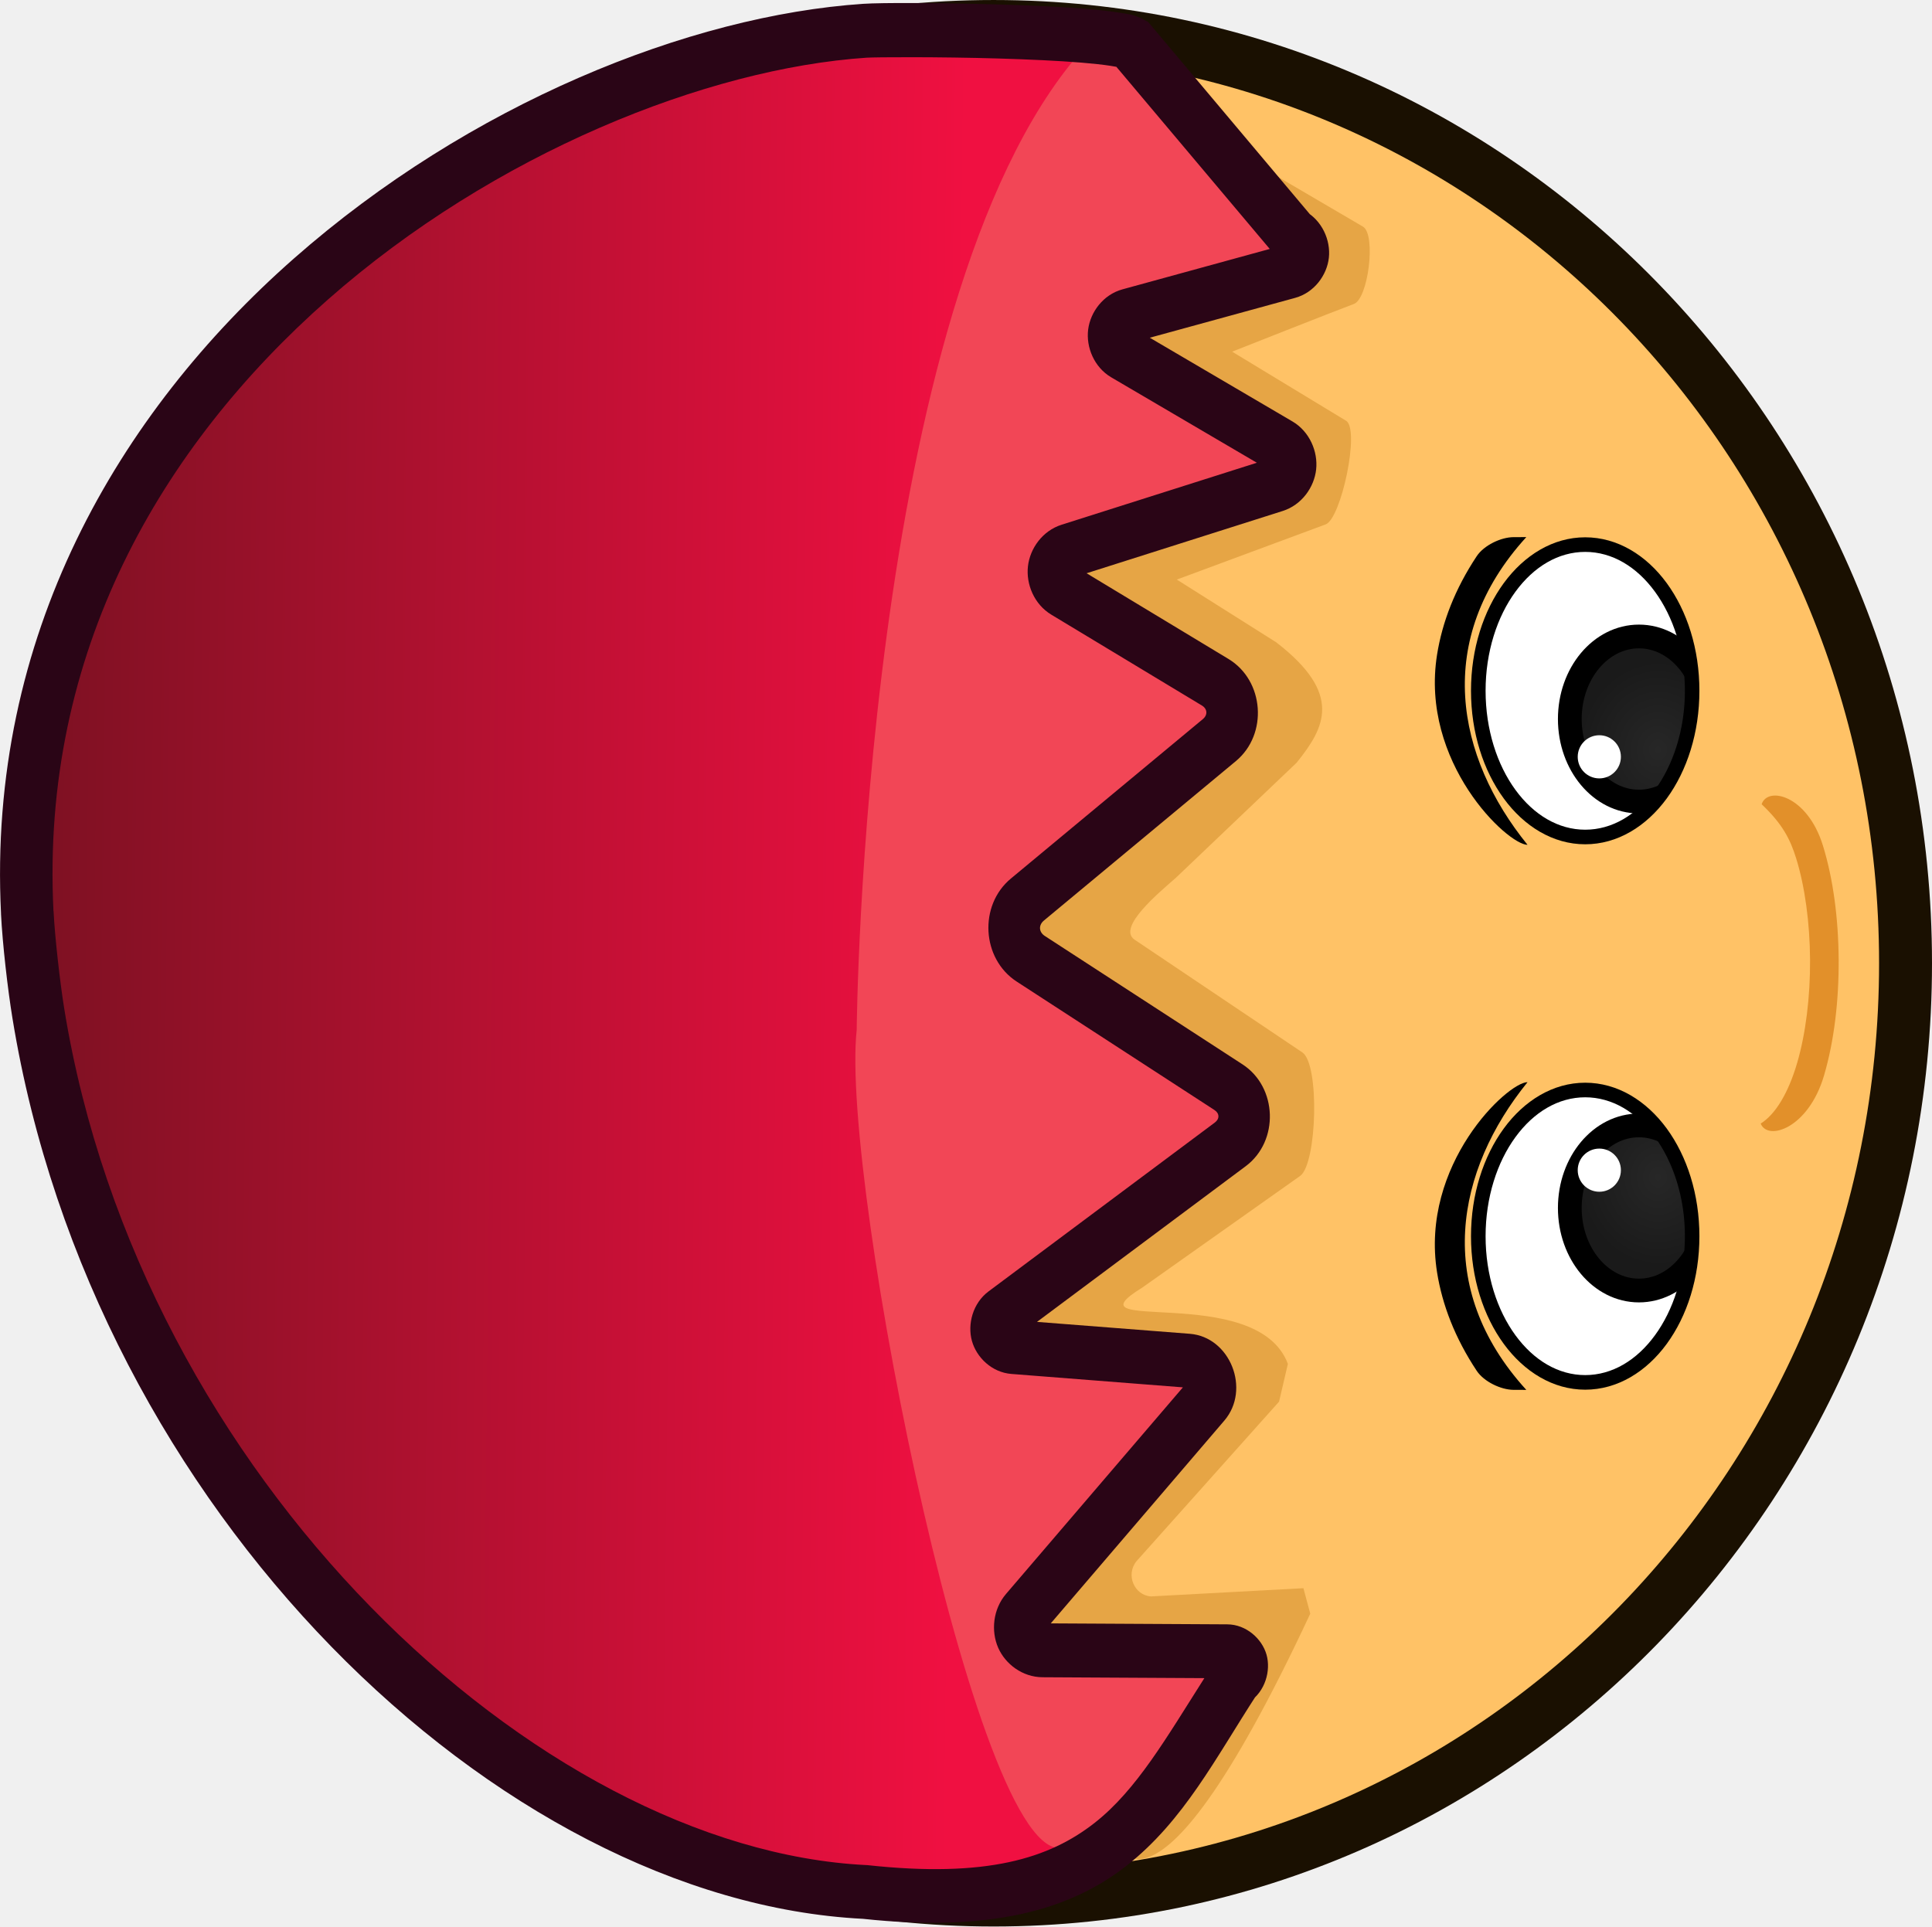
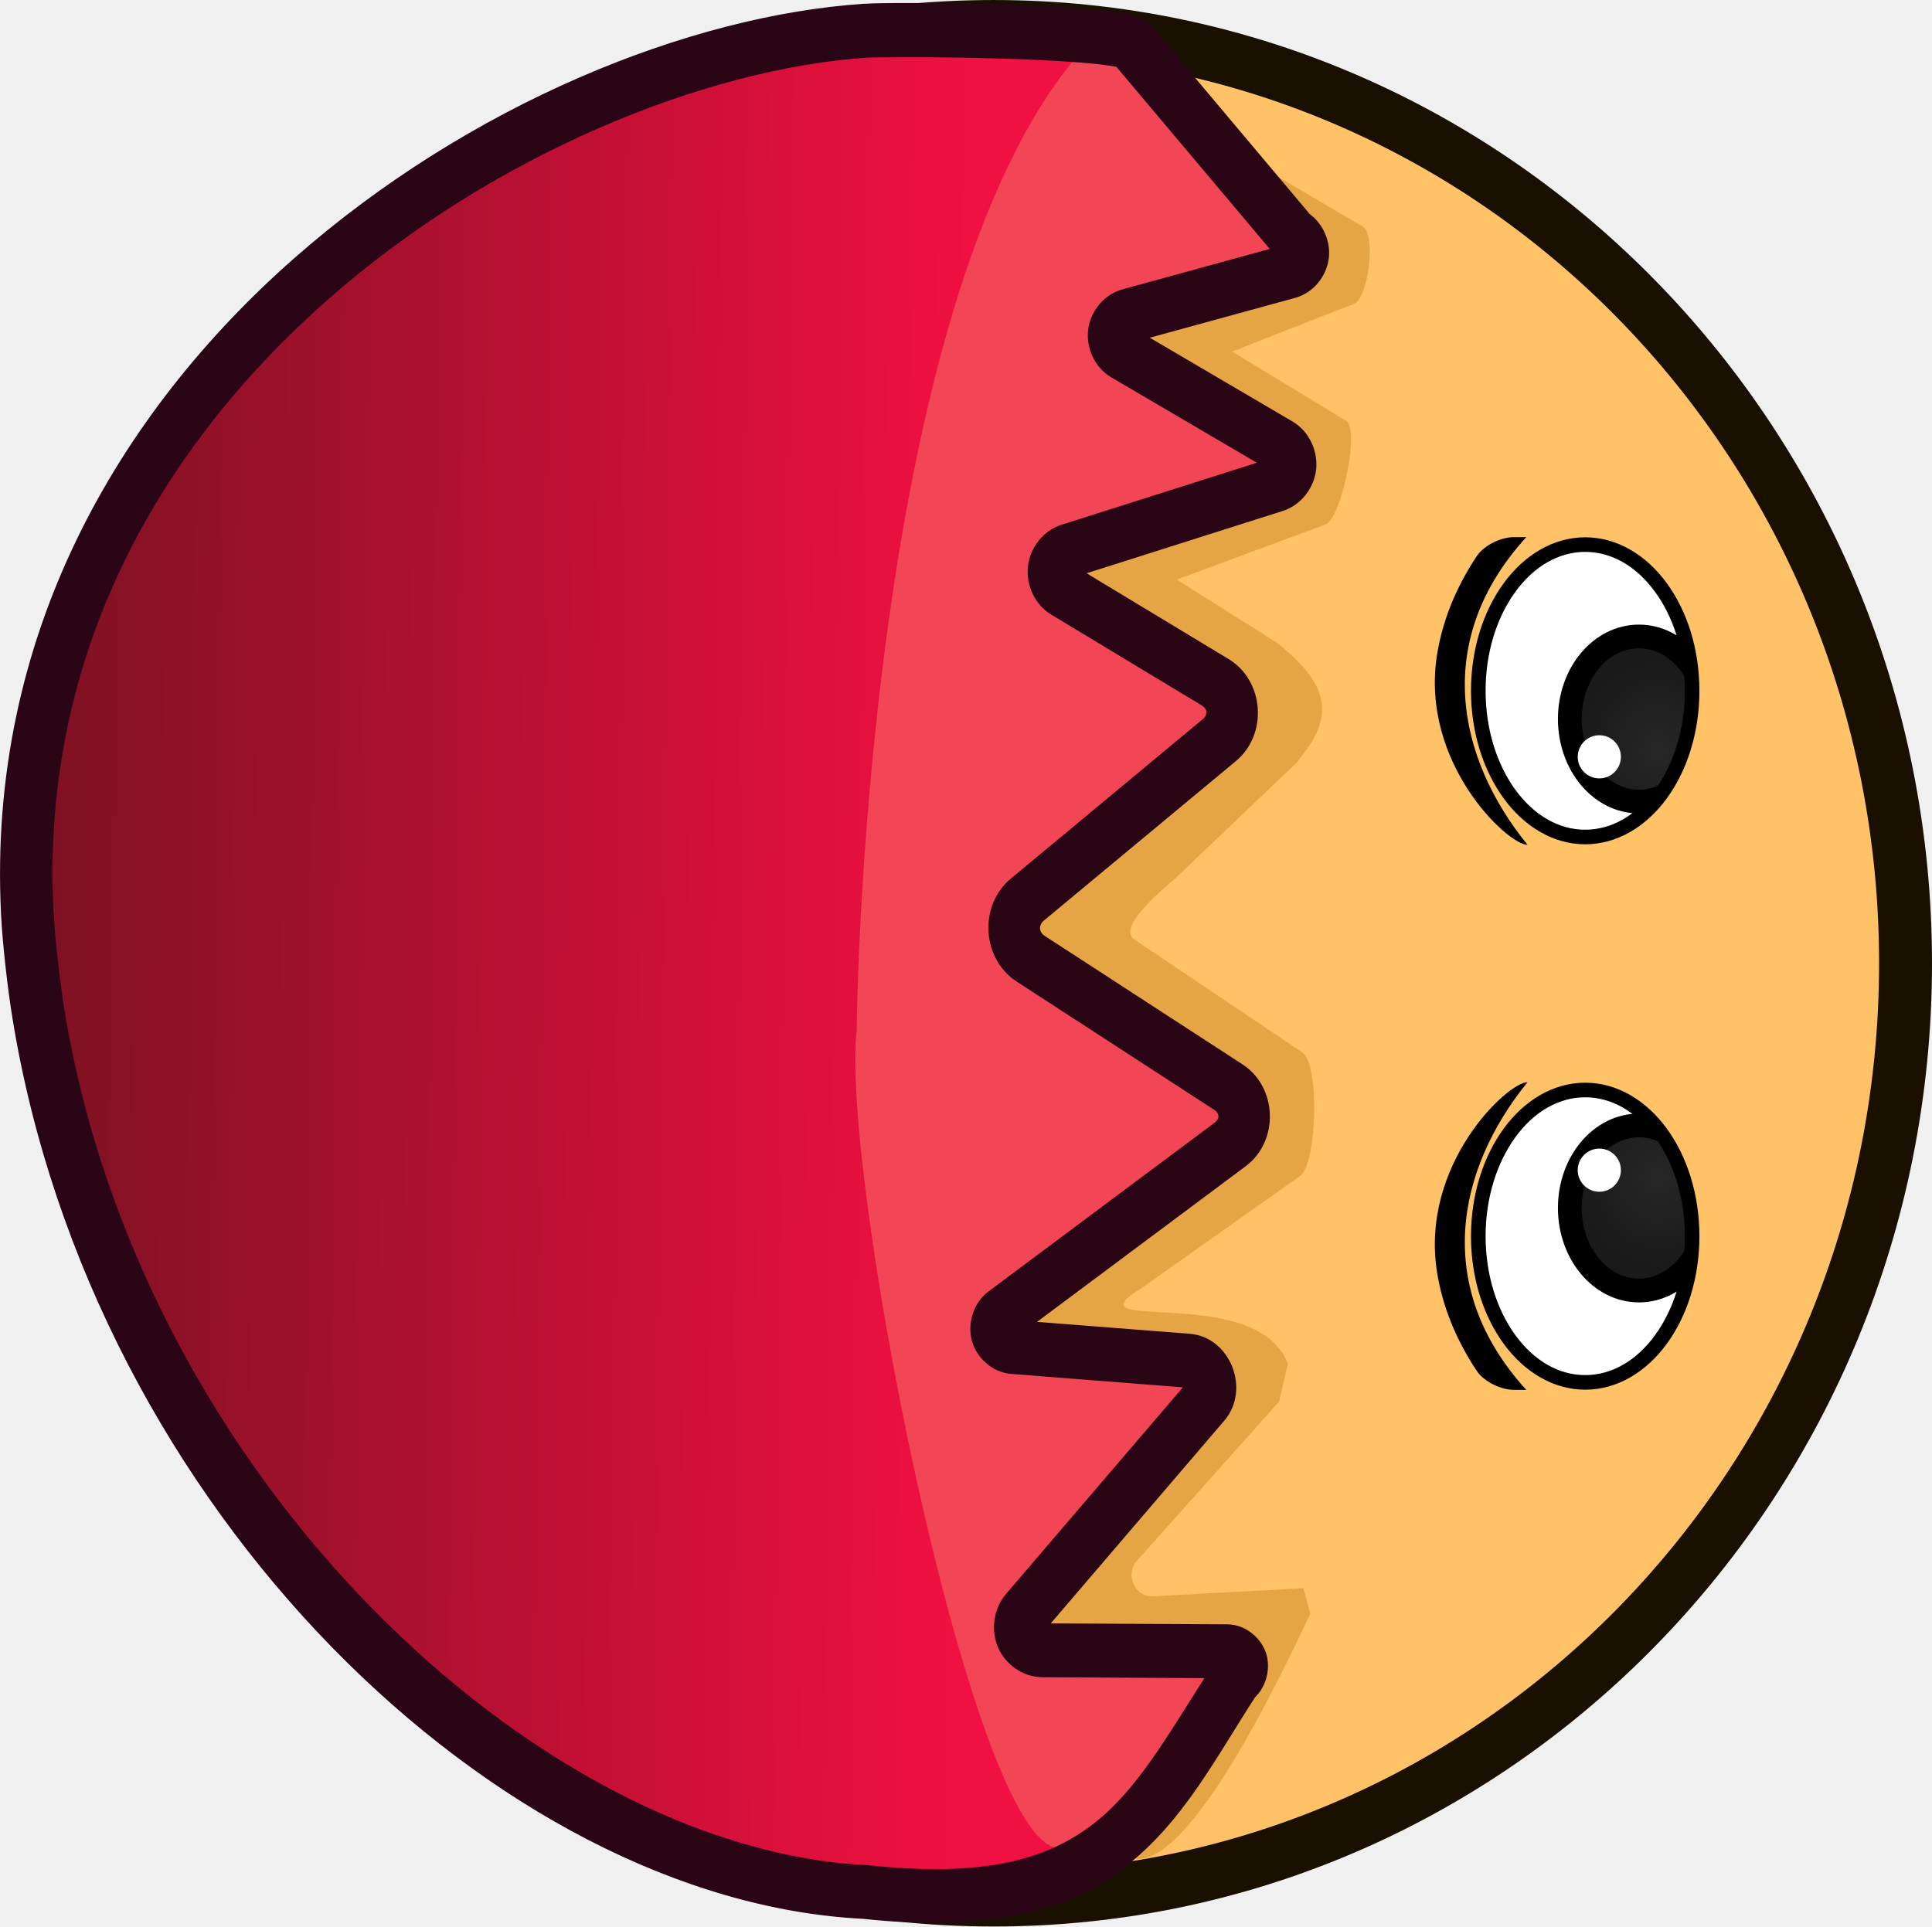
<svg xmlns="http://www.w3.org/2000/svg" xmlns:xlink="http://www.w3.org/1999/xlink" width="117.312" height="117" viewBox="0 0 31.039 30.956" version="1.1" id="svg5">
  <defs id="defs2">
    <linearGradient x1="240" y1="150.774" x2="240.115" y2="183.769" gradientUnits="userSpaceOnUse" id="linearGradient10" gradientTransform="matrix(0.8971819,0,0,0.8971819,21.81132,15.39949)">
      <stop offset="0" stop-color="#331f00" id="stop10" style="stop-color:#f01041;stop-opacity:1;" />
      <stop offset="1" stop-color="#4d3108" id="stop9" style="stop-color:#7c1122;stop-opacity:1;" />
    </linearGradient>
    <linearGradient x1="240" y1="150.774" x2="240.115" y2="183.769" gradientUnits="userSpaceOnUse" id="color-7" gradientTransform="matrix(0.8971819,0,0,0.8971819,21.81132,15.39949)">
      <stop offset="0" stop-color="#4d3108" id="stop13" style="stop-color:#141417;stop-opacity:1;" />
      <stop offset="1" stop-color="#331f00" id="stop14" style="stop-color:#1d1d22;stop-opacity:1;" />
    </linearGradient>
    <linearGradient x1="240" y1="150.374" x2="240" y2="186.34" gradientUnits="userSpaceOnUse" id="color-6">
      <stop offset="0" stop-color="#261700" id="stop11" style="stop-color:#0f0f15;stop-opacity:1;" />
      <stop offset="1" stop-color="#0d0800" id="stop12" style="stop-color:#0f0f15;stop-opacity:1;" />
    </linearGradient>
    <clipPath clipPathUnits="userSpaceOnUse" id="clipPath6">
      <path d="M 10.123,37.773 C 0.851,37.314 -9.904,27.144 -12.003,14.252 c -0.121,-0.744 -0.261,-1.959 -0.298,-2.711 -0.72,-14.352 13.495,-23.011 22.425,-23.614 0.732,-0.049 6.489,-0.009 7.138,0.343 l 4.308,5.123 c 0.419,0.228 0.349,0.865 -0.109,0.99 l -4.262,1.169 c -0.472,0.129 -0.554,0.781 -0.13,1.03 l 4.148,2.436 c 0.438,0.257 0.367,0.928 -0.116,1.081 L 15.597,1.847 c -0.487,0.155 -0.564,0.83 -0.124,1.096 l 4.028,2.433 c 0.554,0.335 0.612,1.135 0.112,1.551 l -5.138,4.268 c -0.507,0.421 -0.462,1.23 0.09,1.588 l 5.291,3.437 c 0.539,0.35 0.564,1.148 0.048,1.533 l -6.058,4.523 c -0.368,0.274 -0.203,0.871 0.25,0.906 l 4.673,0.364 c 0.546,0.043 0.809,0.707 0.448,1.129 l -4.787,5.594 c -0.343,0.401 -0.068,1.03 0.452,1.033 l 4.94,0.028 c 0.394,0.002 0.543,0.529 0.213,0.748 -2.249,3.463 -3.323,6.411 -9.912,5.697 z" fill="url(#color-7)" id="path6" style="fill:url(#linearGradient6);stroke:#0b0b0f;stroke-width:1.426;stroke-dasharray:none;stroke-opacity:1" />
    </clipPath>
    <linearGradient xlink:href="#color-7" id="linearGradient6" gradientUnits="userSpaceOnUse" gradientTransform="matrix(0,-0.9257807,0.901548,0,-148.1197,235.0878)" x1="240" y1="150.774" x2="240.115" y2="183.769" />
    <linearGradient xlink:href="#linearGradient10" id="linearGradient9" x1="238.994" y1="178.259" x2="239.302" y2="150.596" gradientUnits="userSpaceOnUse" />
    <linearGradient id="linearGradient24">
      <stop style="stop-color:#272727;stop-opacity:1;" offset="0" id="stop23" />
      <stop style="stop-color:#1a1a1a;stop-opacity:1;" offset="1" id="stop24" />
    </linearGradient>
    <clipPath clipPathUnits="userSpaceOnUse" id="clipPath17">
      <path id="path17" style="fill:#ffffff;stroke:#000000;stroke-width:0.292;stroke-opacity:1" d="M 26.325,11.369 A 2.147,2.937 0 0 1 24.178,8.433 2.147,2.937 0 0 1 26.325,5.496 2.147,2.937 0 0 1 28.472,8.433 2.147,2.937 0 0 1 26.325,11.369 Z" />
    </clipPath>
    <radialGradient xlink:href="#linearGradient24" id="radialGradient16" cx="27.787" cy="10.137" fx="27.787" fy="10.137" r="1.347" gradientTransform="matrix(1.177894,0.00988498,-0.01111152,1.324592,-4.830451,-4.082688)" gradientUnits="userSpaceOnUse" />
    <clipPath clipPathUnits="userSpaceOnUse" id="clipPath2">
      <path id="path2-0" style="fill:#ffffff;stroke:#000000;stroke-width:0.292;stroke-opacity:1" d="M 26.325,11.369 A 2.147,2.937 0 0 1 24.178,8.433 2.147,2.937 0 0 1 26.325,5.496 2.147,2.937 0 0 1 28.472,8.433 2.147,2.937 0 0 1 26.325,11.369 Z" />
    </clipPath>
    <radialGradient xlink:href="#linearGradient24" id="radialGradient15" gradientUnits="userSpaceOnUse" gradientTransform="matrix(1.177894,0.00988498,-0.01111152,1.324592,-4.830451,-4.082688)" cx="27.787" cy="10.137" fx="27.787" fy="10.137" r="1.347" />
  </defs>
  <g id="layer1" transform="matrix(0.6001224,0,0,0.5999993,7.819941,7.737768)">
    <g id="g2" transform="matrix(0,-1.031876,1.004867,0,-163.5942,257.5944)">
      <path style="fill:#ffc266" d="m 212.839,176.304 c 0,-13.418 10.877,-24.296 24.296,-24.296 13.418,0 24.296,10.877 24.296,24.296 0,13.418 -10.877,24.296 -24.296,24.296 -13.418,0 -24.296,-10.877 -24.296,-24.296 z" id="path1" transform="translate(-1.4807782e-6)" />
      <path style="fill:#1a1001" d="m 237.135,151.305 c -13.799,0 -25,11.201 -25,25 0,13.799 11.201,25 25,25 13.799,0 25,-11.201 25,-25 0,-13.799 -11.201,-25 -25,-25 z m 0,1.408 c 13.037,0 23.592,10.554 23.592,23.592 0,13.037 -10.554,23.59 -23.592,23.59 -13.037,0 -23.59,-10.552 -23.59,-23.59 0,-13.037 10.552,-23.592 23.59,-23.592 z" id="path2" transform="translate(-1.4807782e-6)" />
      <path d="m 216.917,176.555 c 0.406,-7.939 9.396,-17.148 20.793,-18.945 0.657,-0.104 1.731,-0.223 2.397,-0.255 12.56,-0.138 19.855,9.932 20.428,21.288 l -4.281,7.501 c -0.201,0.359 -1.901,0.141 -2.012,-0.252 -0.185,-0.511 -1.234,-3.232 -1.234,-3.232 l -1.794,3.037 c -0.228,0.375 -2.554,-0.136 -2.69,-0.549 l -1.431,-3.962 -1.628,2.648 c -1.347,1.792 -2.218,1.29 -3.123,0.546 l -2.988,-3.218 c -0.373,-0.434 -1.288,-1.576 -1.605,-1.104 l -2.929,4.474 c -0.309,0.461 -2.858,0.389 -3.199,-0.052 l -2.903,-4.213 c -1.266,-2.111 0.166,3.055 -1.981,3.878 l -0.98,-0.235 -4.142,-3.799 c -0.354,-0.294 -0.885,-0.057 -0.913,0.387 l 0.213,4.061 -0.661,0.182 c -9.323,-4.47 -5.657,-5.301 -5.657,-5.301 z" fill="url(#color-7)" id="path37" style="fill:#e6a545;fill-opacity:1;stroke:none;stroke-width:1.24;stroke-dasharray:none;stroke-opacity:1" transform="translate(-1.4807782e-6)" />
      <path style="baseline-shift:baseline;display:inline;overflow:visible;opacity:1;vector-effect:none;fill:url(#linearGradient9);enable-background:accumulate;stop-color:#000000;stop-opacity:1" d="m 213.03,172.876 c 0.446,-9.228 10.301,-19.93 22.795,-22.019 0.721,-0.12 1.898,-0.259 2.628,-0.297 13.909,-0.716 22.3,13.43 22.884,22.316 0.048,0.729 0.009,6.458 -0.332,7.104 l -4.964,4.287 c -0.221,0.417 -0.838,0.347 -0.96,-0.109 l -1.133,-4.241 c -0.125,-0.47 -0.757,-0.552 -0.998,-0.13 l -2.36,4.128 c -0.249,0.436 -0.899,0.365 -1.048,-0.115 l -1.695,-5.477 c -0.15,-0.485 -0.805,-0.561 -1.062,-0.123 l -2.357,4.008 c -0.325,0.552 -1.1,0.609 -1.503,0.112 l -4.136,-5.113 c -0.408,-0.505 -1.192,-0.459 -1.539,0.089 l -3.331,5.266 c -0.339,0.536 -1.112,0.561 -1.485,0.048 l -4.383,-6.029 c -0.266,-0.366 -0.844,-0.202 -0.878,0.249 l -0.353,4.65 c -0.041,0.543 -0.685,0.805 -1.094,0.446 l -5.421,-4.764 c -0.388,-0.341 -0.998,-0.067 -1.001,0.45 l -0.027,4.916 c -0.002,0.392 -0.513,0.541 -0.725,0.212 -3.356,-2.238 -6.213,-3.307 -5.521,-9.864 z" id="path7" transform="translate(-1.4807782e-6)" />
      <path style="baseline-shift:baseline;display:inline;overflow:visible;opacity:1;vector-effect:none;fill:#f24656;fill-opacity:1;stroke-width:1.533;stroke-linecap:square;enable-background:accumulate;stop-color:#000000;stop-opacity:1" d="m 15.893,-13.332 -0.013,1.849 C 10.059,-4.791 9.904,14.685 9.904,14.685 9.456,18.717 13.253,37.753 15.538,36.54 l -0.013,1.847 8.11,0.012 0.013,-1.847 0.342,-48.025 0.013,-1.847 z" id="path4" transform="matrix(0,0.9951571,-0.9691084,0,249.6369,162.8019)" clip-path="url(#clipPath6)" />
      <path style="baseline-shift:baseline;display:inline;overflow:visible;opacity:1;vector-effect:none;fill:#2a0516;fill-opacity:1;enable-background:accumulate;stop-color:#000000;stop-opacity:1" d="m 238.418,149.861 c -0.779,0.04 -1.952,0.178 -2.709,0.305 -12.812,2.142 -22.897,12.966 -23.375,22.66 -0.351,3.366 0.218,5.508 1.383,7.027 1.168,1.524 2.801,2.372 4.445,3.469 l -0.199,-0.203 c 0.271,0.42 0.811,0.578 1.227,0.457 0.416,-0.121 0.785,-0.545 0.787,-1.045 l 0.025,-4.703 5.262,4.623 c 0.809,0.711 2.172,0.157 2.254,-0.918 l 0.309,-4.072 4.041,5.561 c 0.65,0.894 2.052,0.848 2.643,-0.086 l 3.332,-5.266 c 0.102,-0.162 0.282,-0.172 0.402,-0.023 l 4.137,5.113 c 0.696,0.86 2.09,0.756 2.65,-0.197 l 2.225,-3.781 1.617,5.227 c 0.157,0.506 0.616,0.838 1.078,0.889 0.463,0.051 0.983,-0.173 1.246,-0.633 l 2.172,-3.799 1.035,3.875 c 0.135,0.504 0.587,0.845 1.041,0.896 0.454,0.051 0.971,-0.181 1.215,-0.643 l -0.162,0.203 5.064,-4.373 0.062,-0.117 c 0.141,-0.267 0.148,-0.434 0.186,-0.682 0.038,-0.247 0.069,-0.539 0.096,-0.869 0.052,-0.66 0.088,-1.468 0.111,-2.277 0.047,-1.618 0.05,-3.152 0.018,-3.648 -0.305,-4.638 -2.598,-10.49 -6.611,-15.168 -4.013,-4.678 -9.808,-8.171 -17.006,-7.801 z m 0.07,1.398 c 6.711,-0.346 12.067,2.875 15.873,7.312 3.806,4.437 5.998,10.101 6.277,14.35 0.015,0.232 0.025,1.928 -0.021,3.518 -0.023,0.795 -0.058,1.586 -0.107,2.205 -0.025,0.309 -0.053,0.575 -0.082,0.768 -0.02,0.131 -0.023,0.139 -0.027,0.164 l -4.727,4.086 -1.049,-3.926 c -0.136,-0.508 -0.586,-0.853 -1.043,-0.912 -0.457,-0.059 -0.979,0.159 -1.24,0.615 l -2.217,3.879 -1.609,-5.203 c -0.157,-0.507 -0.614,-0.841 -1.078,-0.895 -0.464,-0.054 -0.987,0.165 -1.256,0.623 l -2.357,4.01 c -0.088,0.15 -0.246,0.161 -0.355,0.025 l -4.137,-5.113 c -0.697,-0.861 -2.082,-0.78 -2.674,0.156 l -3.332,5.266 c -0.087,0.138 -0.23,0.144 -0.326,0.012 l -4.383,-6.029 c -0.304,-0.418 -0.849,-0.566 -1.283,-0.443 -0.434,0.123 -0.82,0.535 -0.859,1.051 l -0.348,4.57 -5.361,-4.711 c -0.4,-0.352 -0.966,-0.403 -1.395,-0.211 -0.428,0.192 -0.765,0.649 -0.768,1.182 l -0.023,4.312 c -1.545,-1.01 -2.896,-1.801 -3.752,-2.918 -0.927,-1.21 -1.437,-2.878 -1.102,-6.053 l 0.002,-0.019 v -0.019 c 0.423,-8.757 10.043,-19.329 22.213,-21.363 0.685,-0.114 1.867,-0.252 2.547,-0.287 z" id="path8" transform="translate(-1.4807782e-6)" />
    </g>
    <g id="g20" transform="matrix(0,-1.031876,1.004867,0,-163.7315,257.5943)">
-       <path style="baseline-shift:baseline;display:inline;overflow:visible;opacity:1;fill:#e2902a;stroke-width:1.169;stroke-dasharray:none;enable-background:accumulate;stop-color:#000000;stop-opacity:1" d="m 241.263,196.902 c -0.512,0.554 -0.903,0.761 -1.406,0.921 -0.734,0.234 -1.678,0.364 -2.63,0.37 -0.952,0.006 -1.913,-0.113 -2.683,-0.345 -0.77,-0.232 -1.327,-0.572 -1.57,-0.97 -0.46,0.187 -0.128,1.272 1.247,1.687 0.907,0.274 1.965,0.397 3.013,0.39 1.049,-0.007 2.087,-0.143 2.96,-0.421 1.303,-0.415 1.543,-1.471 1.068,-1.631 z" id="path14" />
      <g id="g38-4" transform="matrix(0.7208781,0,0,0.7208781,64.12424,52.67339)">
        <g id="g7" transform="matrix(0,1.840639,1.792459,0,215.0572,145.1013)">
          <path style="baseline-shift:baseline;display:inline;overflow:visible;opacity:1;vector-effect:none;fill:#ffffff;enable-background:accumulate;stop-color:#000000;stop-opacity:1" d="m 11.369,-26.325 a 2.937,2.147 0 0 1 -2.937,2.147 2.937,2.147 0 0 1 -2.937,-2.147 2.937,2.147 0 0 1 2.937,-2.147 2.937,2.147 0 0 1 2.937,2.147 z" id="path10" transform="rotate(90)" />
          <ellipse style="fill:url(#radialGradient15);stroke:#000000;stroke-width:0.477;stroke-linecap:butt;stroke-dasharray:none;stroke-opacity:1" id="path7-8" cx="27.403" cy="9" rx="1.388" ry="1.658" clip-path="url(#clipPath17)" />
          <path style="baseline-shift:baseline;display:inline;overflow:visible;opacity:1;vector-effect:none;enable-background:accumulate;stop-color:#000000;stop-opacity:1" d="m 8.432,-28.617 c -0.84,-10e-7 -1.602,0.247 -2.162,0.656 -0.56,0.409 -0.92,0.99 -0.92,1.637 -1e-7,0.647 0.36,1.225 0.92,1.635 0.56,0.409 1.322,0.658 2.162,0.658 0.84,0 1.604,-0.249 2.164,-0.658 0.56,-0.409 0.92,-0.988 0.92,-1.635 0,-0.647 -0.36,-1.227 -0.92,-1.637 -0.56,-0.409 -1.324,-0.656 -2.164,-0.656 z m 0,0.291 c 0.782,0 1.489,0.234 1.992,0.602 0.503,0.368 0.799,0.861 0.799,1.4 0,0.539 -0.296,1.033 -0.799,1.4 -0.503,0.368 -1.21,0.6 -1.992,0.6 -0.782,0 -1.487,-0.232 -1.99,-0.6 -0.503,-0.368 -0.799,-0.861 -0.799,-1.4 -10e-8,-0.539 0.296,-1.033 0.799,-1.4 0.503,-0.368 1.208,-0.602 1.99,-0.602 z" id="path11" transform="rotate(90)" />
          <path style="baseline-shift:baseline;display:inline;overflow:visible;opacity:1;vector-effect:none;enable-background:accumulate;stop-color:#000000;stop-opacity:1" d="m 25.141,5.346 -0.253,6.849e-4 c -0.258,6.987e-4 -0.598,0.166 -0.741,0.381 -0.44,0.663 -0.693,1.329 -0.797,1.977 -0.347,2.17 1.418,3.824 1.816,3.822 -1.428,-1.762 -1.902,-4.121 -0.025,-6.18 z" id="path20" />
          <ellipse style="fill:#ffffff;fill-opacity:1;stroke-width:0.4" id="path3" cx="29.784" cy="7.372" rx="0.578" ry="0.578" transform="matrix(0.75,0,0,0.75,4.269325,4.230188)" />
        </g>
        <g id="g15" transform="matrix(0,1.840639,-1.792459,0,264.925,145.1013)">
          <path style="baseline-shift:baseline;display:inline;overflow:visible;opacity:1;vector-effect:none;fill:#ffffff;enable-background:accumulate;stop-color:#000000;stop-opacity:1" d="m 11.369,-26.325 a 2.937,2.147 0 0 1 -2.937,2.147 2.937,2.147 0 0 1 -2.937,-2.147 2.937,2.147 0 0 1 2.937,-2.147 2.937,2.147 0 0 1 2.937,2.147 z" id="path12" transform="rotate(90)" />
          <ellipse style="fill:url(#radialGradient16);stroke:#000000;stroke-width:0.477;stroke-linecap:butt;stroke-dasharray:none;stroke-opacity:1" id="ellipse12" cx="27.403" cy="9" rx="1.388" ry="1.658" clip-path="url(#clipPath17)" />
          <path style="baseline-shift:baseline;display:inline;overflow:visible;opacity:1;vector-effect:none;enable-background:accumulate;stop-color:#000000;stop-opacity:1" d="m 8.432,-28.617 c -0.84,-10e-7 -1.602,0.247 -2.162,0.656 -0.56,0.409 -0.92,0.99 -0.92,1.637 -1e-7,0.647 0.36,1.225 0.92,1.635 0.56,0.409 1.322,0.658 2.162,0.658 0.84,0 1.604,-0.249 2.164,-0.658 0.56,-0.409 0.92,-0.988 0.92,-1.635 0,-0.647 -0.36,-1.227 -0.92,-1.637 -0.56,-0.409 -1.324,-0.656 -2.164,-0.656 z m 0,0.291 c 0.782,0 1.489,0.234 1.992,0.602 0.503,0.368 0.799,0.861 0.799,1.4 0,0.539 -0.296,1.033 -0.799,1.4 -0.503,0.368 -1.21,0.6 -1.992,0.6 -0.782,0 -1.487,-0.232 -1.99,-0.6 -0.503,-0.368 -0.799,-0.861 -0.799,-1.4 -10e-8,-0.539 0.296,-1.033 0.799,-1.4 0.503,-0.368 1.208,-0.602 1.99,-0.602 z" id="path13" transform="rotate(90)" />
          <path style="baseline-shift:baseline;display:inline;overflow:visible;opacity:1;vector-effect:none;enable-background:accumulate;stop-color:#000000;stop-opacity:1" d="m 25.141,5.346 -0.253,6.849e-4 c -0.258,6.987e-4 -0.598,0.166 -0.741,0.381 -0.44,0.663 -0.693,1.329 -0.797,1.977 -0.347,2.17 1.418,3.824 1.816,3.822 -1.428,-1.762 -1.902,-4.121 -0.025,-6.18 z" id="path15" />
          <ellipse style="fill:#ffffff;fill-opacity:1;stroke-width:0.4" id="ellipse15" cx="29.784" cy="7.372" rx="0.578" ry="0.578" transform="matrix(0.75,0,0,0.75,4.269325,4.230188)" />
        </g>
      </g>
    </g>
  </g>
</svg>
